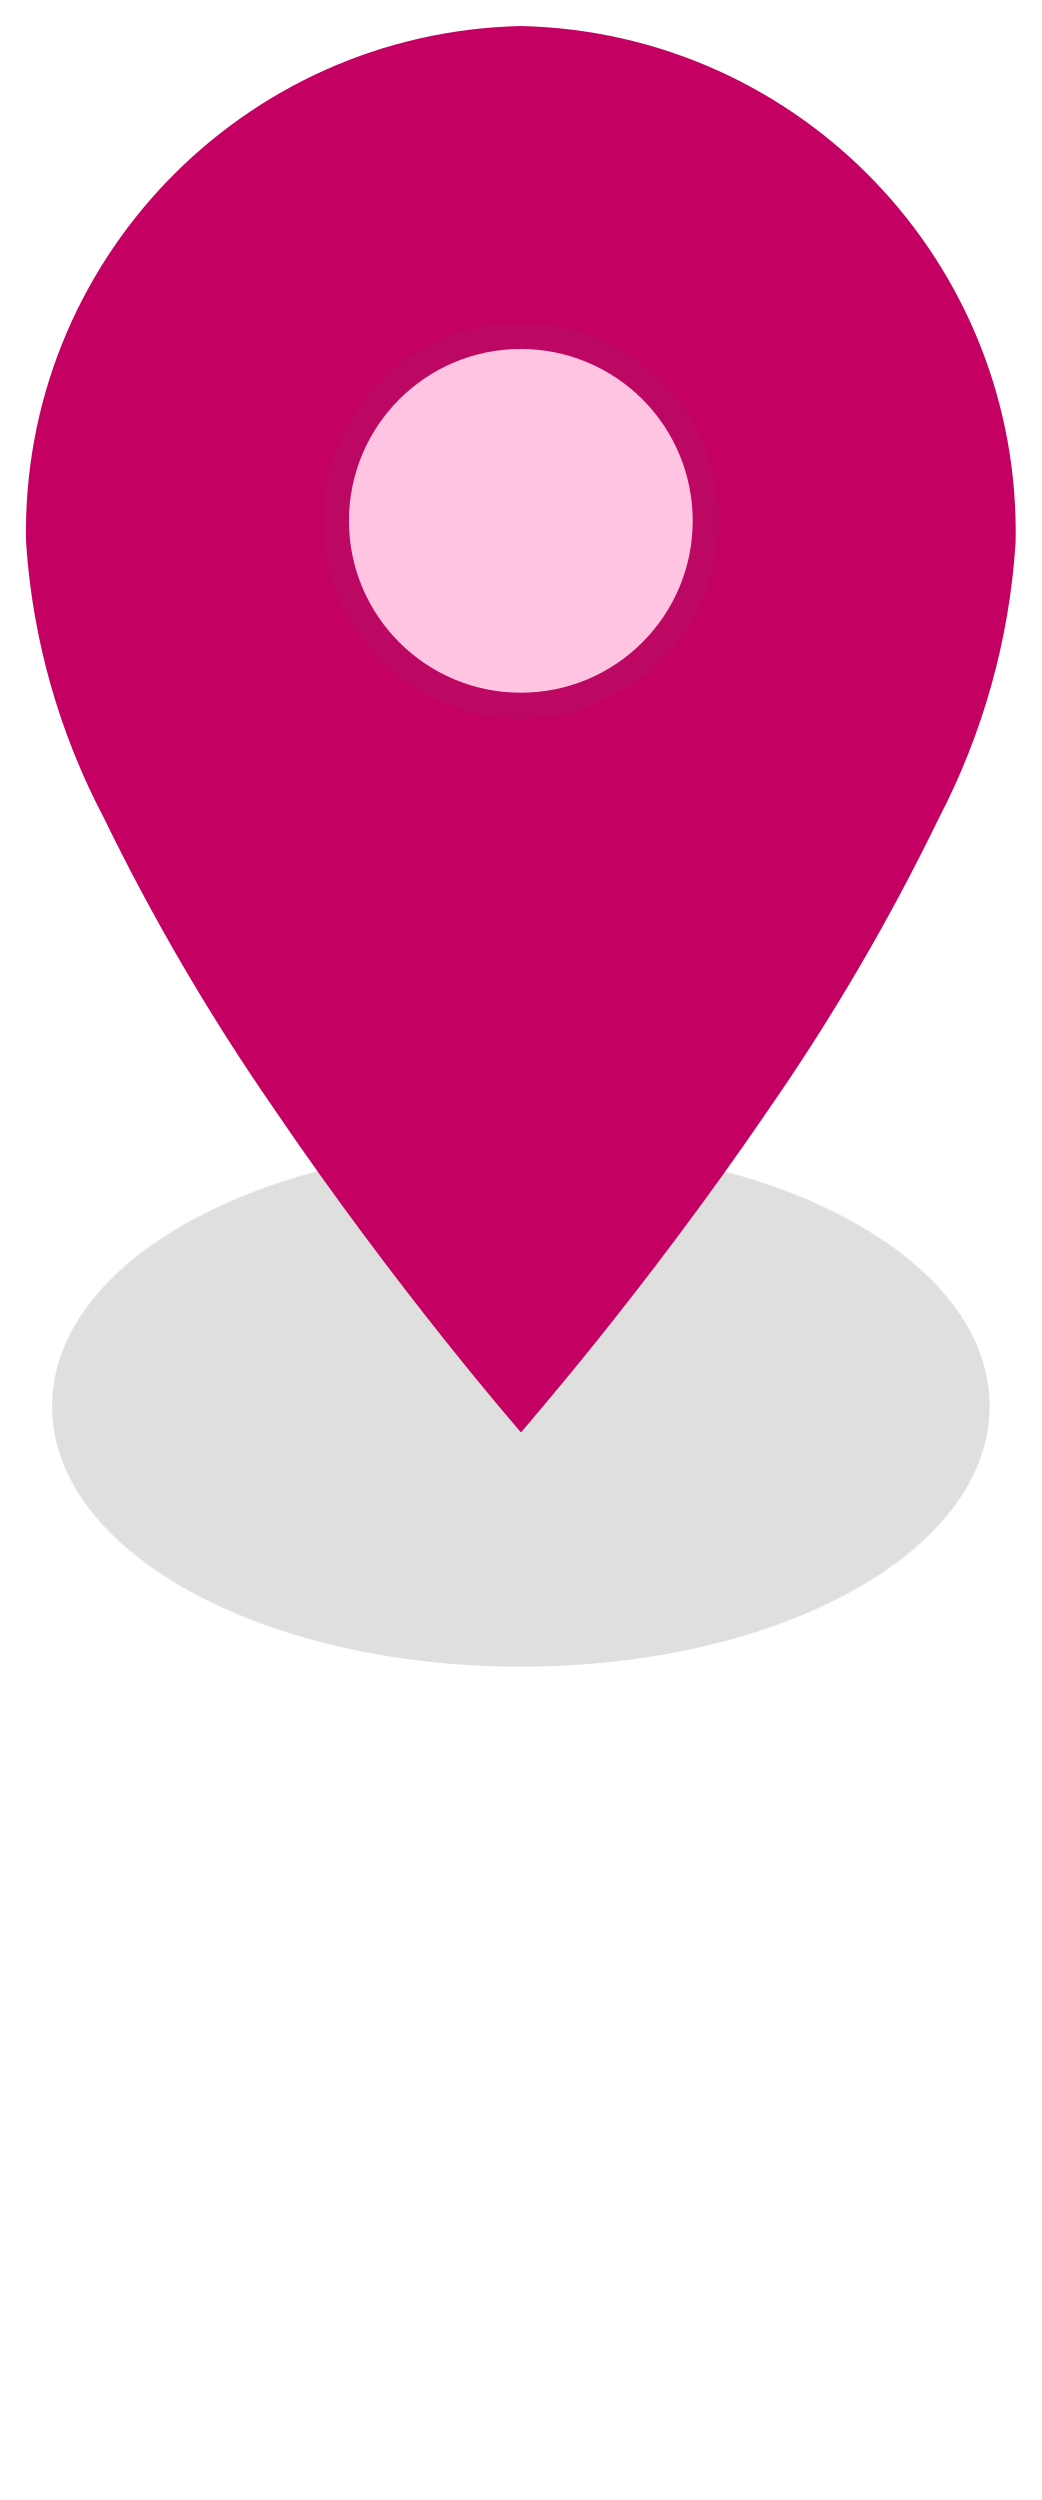
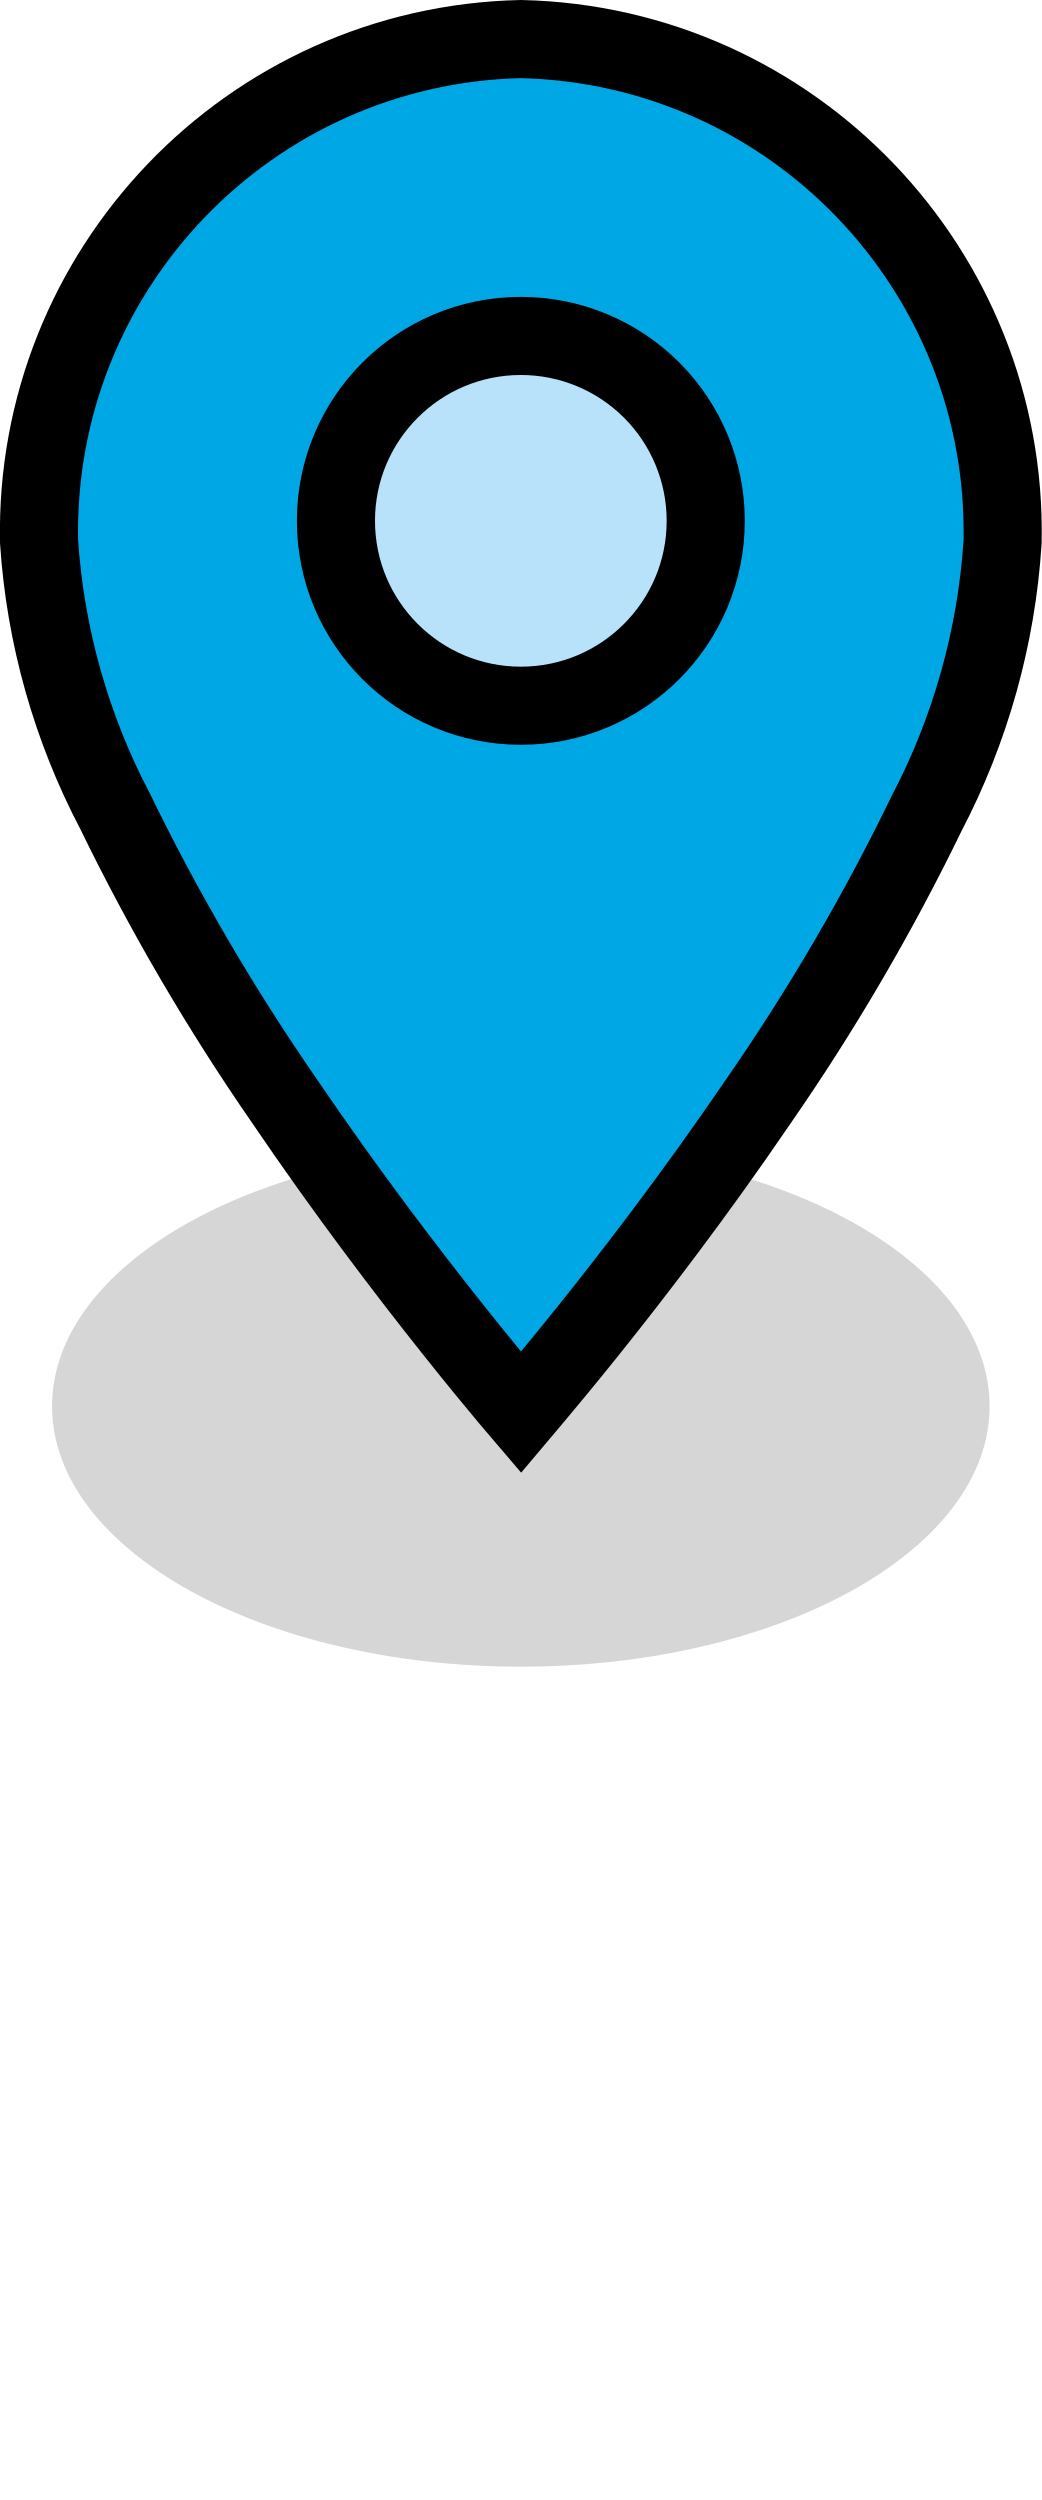
<svg xmlns="http://www.w3.org/2000/svg" id="marker" data-name="marker" width="20" height="48" viewBox="0 0 20 48">
  <g id="mapbox-marker-icon">
    <g id="icon">
-       <ellipse id="shadow" cx="10" cy="27" rx="9" ry="5" fill="#c4c4c4" opacity="0.3" style="isolation: isolate" />
-       <g id="mask" opacity="0.3">
-         <g id="group">
-           <path id="shadow-2" data-name="shadow" fill="#bfbfbf" d="M10,32c5,0,9-2.2,9-5s-4-5-9-5-9,2.2-9,5S5,32,10,32Z" fill-rule="evenodd" />
-         </g>
-       </g>
-       <path id="color" fill="#c40063" stroke="#c40063" stroke-width="0.5" d="M19.25,10.4a13.066,13.066,0,0,1-1.461,5.223,41.528,41.528,0,0,1-3.246,5.548c-1.183,1.737-2.366,3.278-3.254,4.386-.444.554-.814.998-1.072,1.305-.084.1-.157.185-.216.255-.06-.07-.133-.156-.217-.258-.259-.309-.628-.757-1.072-1.315-.888-1.115-2.071-2.666-3.254-4.41a42.268,42.268,0,0,1-3.246-5.553A12.978,12.978,0,0,1,.75,10.4,9.466,9.466,0,0,1,10,.75,9.466,9.466,0,0,1,19.25,10.4Z" />
-       <path id="circle" fill="#ffc4e2" stroke="#bc0863" stroke-width="0.5" d="M13.55,10A3.55,3.55,0,1,1,10,6.45,3.548,3.548,0,0,1,13.55,10Z" />
+       <ellipse id="shadow" cx="10" cy="27" rx="9" ry="5" fill="#c4c4c4" opacity="0.7" style="isolation: isolate" />
+       <path id="color" fill="#00a7e5" stroke="#000" stroke-width="1.5" d="M19.25,10.4a13.066,13.066,0,0,1-1.461,5.223,41.528,41.528,0,0,1-3.246,5.548c-1.183,1.737-2.366,3.278-3.254,4.386-.444.554-.814.998-1.072,1.305-.084.1-.157.185-.216.255-.06-.07-.133-.156-.217-.258-.259-.309-.628-.757-1.072-1.315-.888-1.115-2.071-2.666-3.254-4.41a42.268,42.268,0,0,1-3.246-5.553A12.978,12.978,0,0,1,.75,10.4,9.466,9.466,0,0,1,10,.75,9.466,9.466,0,0,1,19.25,10.4Z" />
+       <path id="circle" fill="#b7e2fa" stroke="#000" stroke-width="1.5" d="M13.55,10A3.55,3.55,0,1,1,10,6.45,3.548,3.548,0,0,1,13.55,10Z" />
    </g>
  </g>
  <rect width="20" height="48" fill="none" />
</svg>
